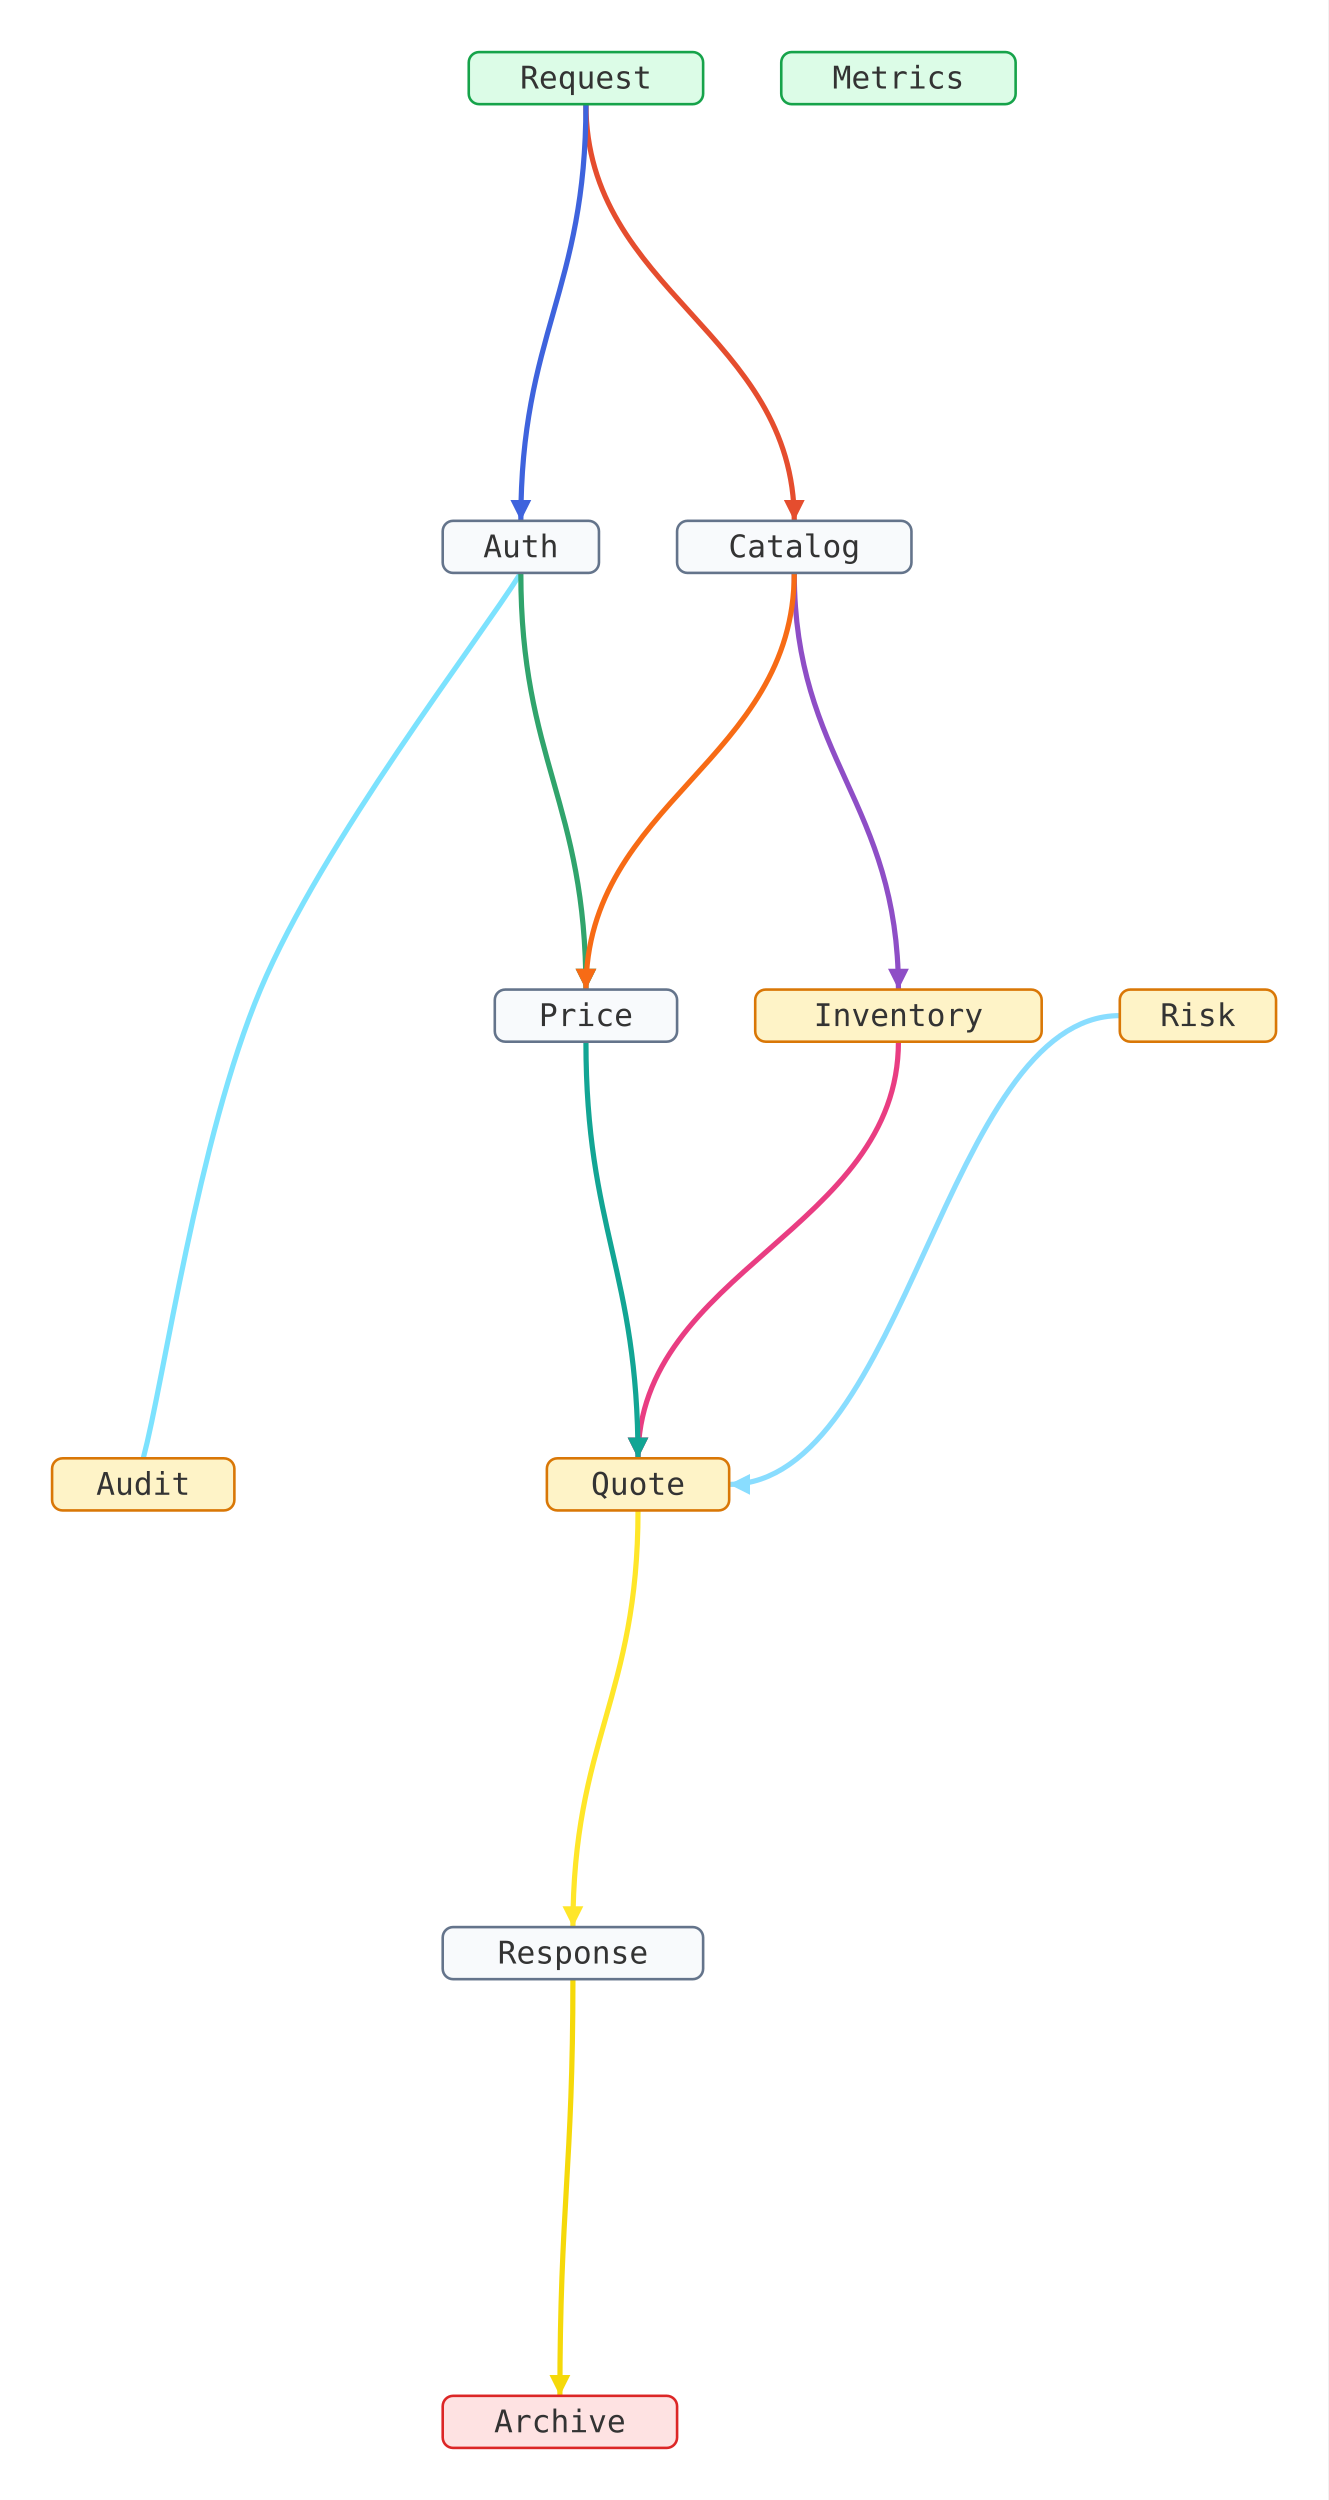
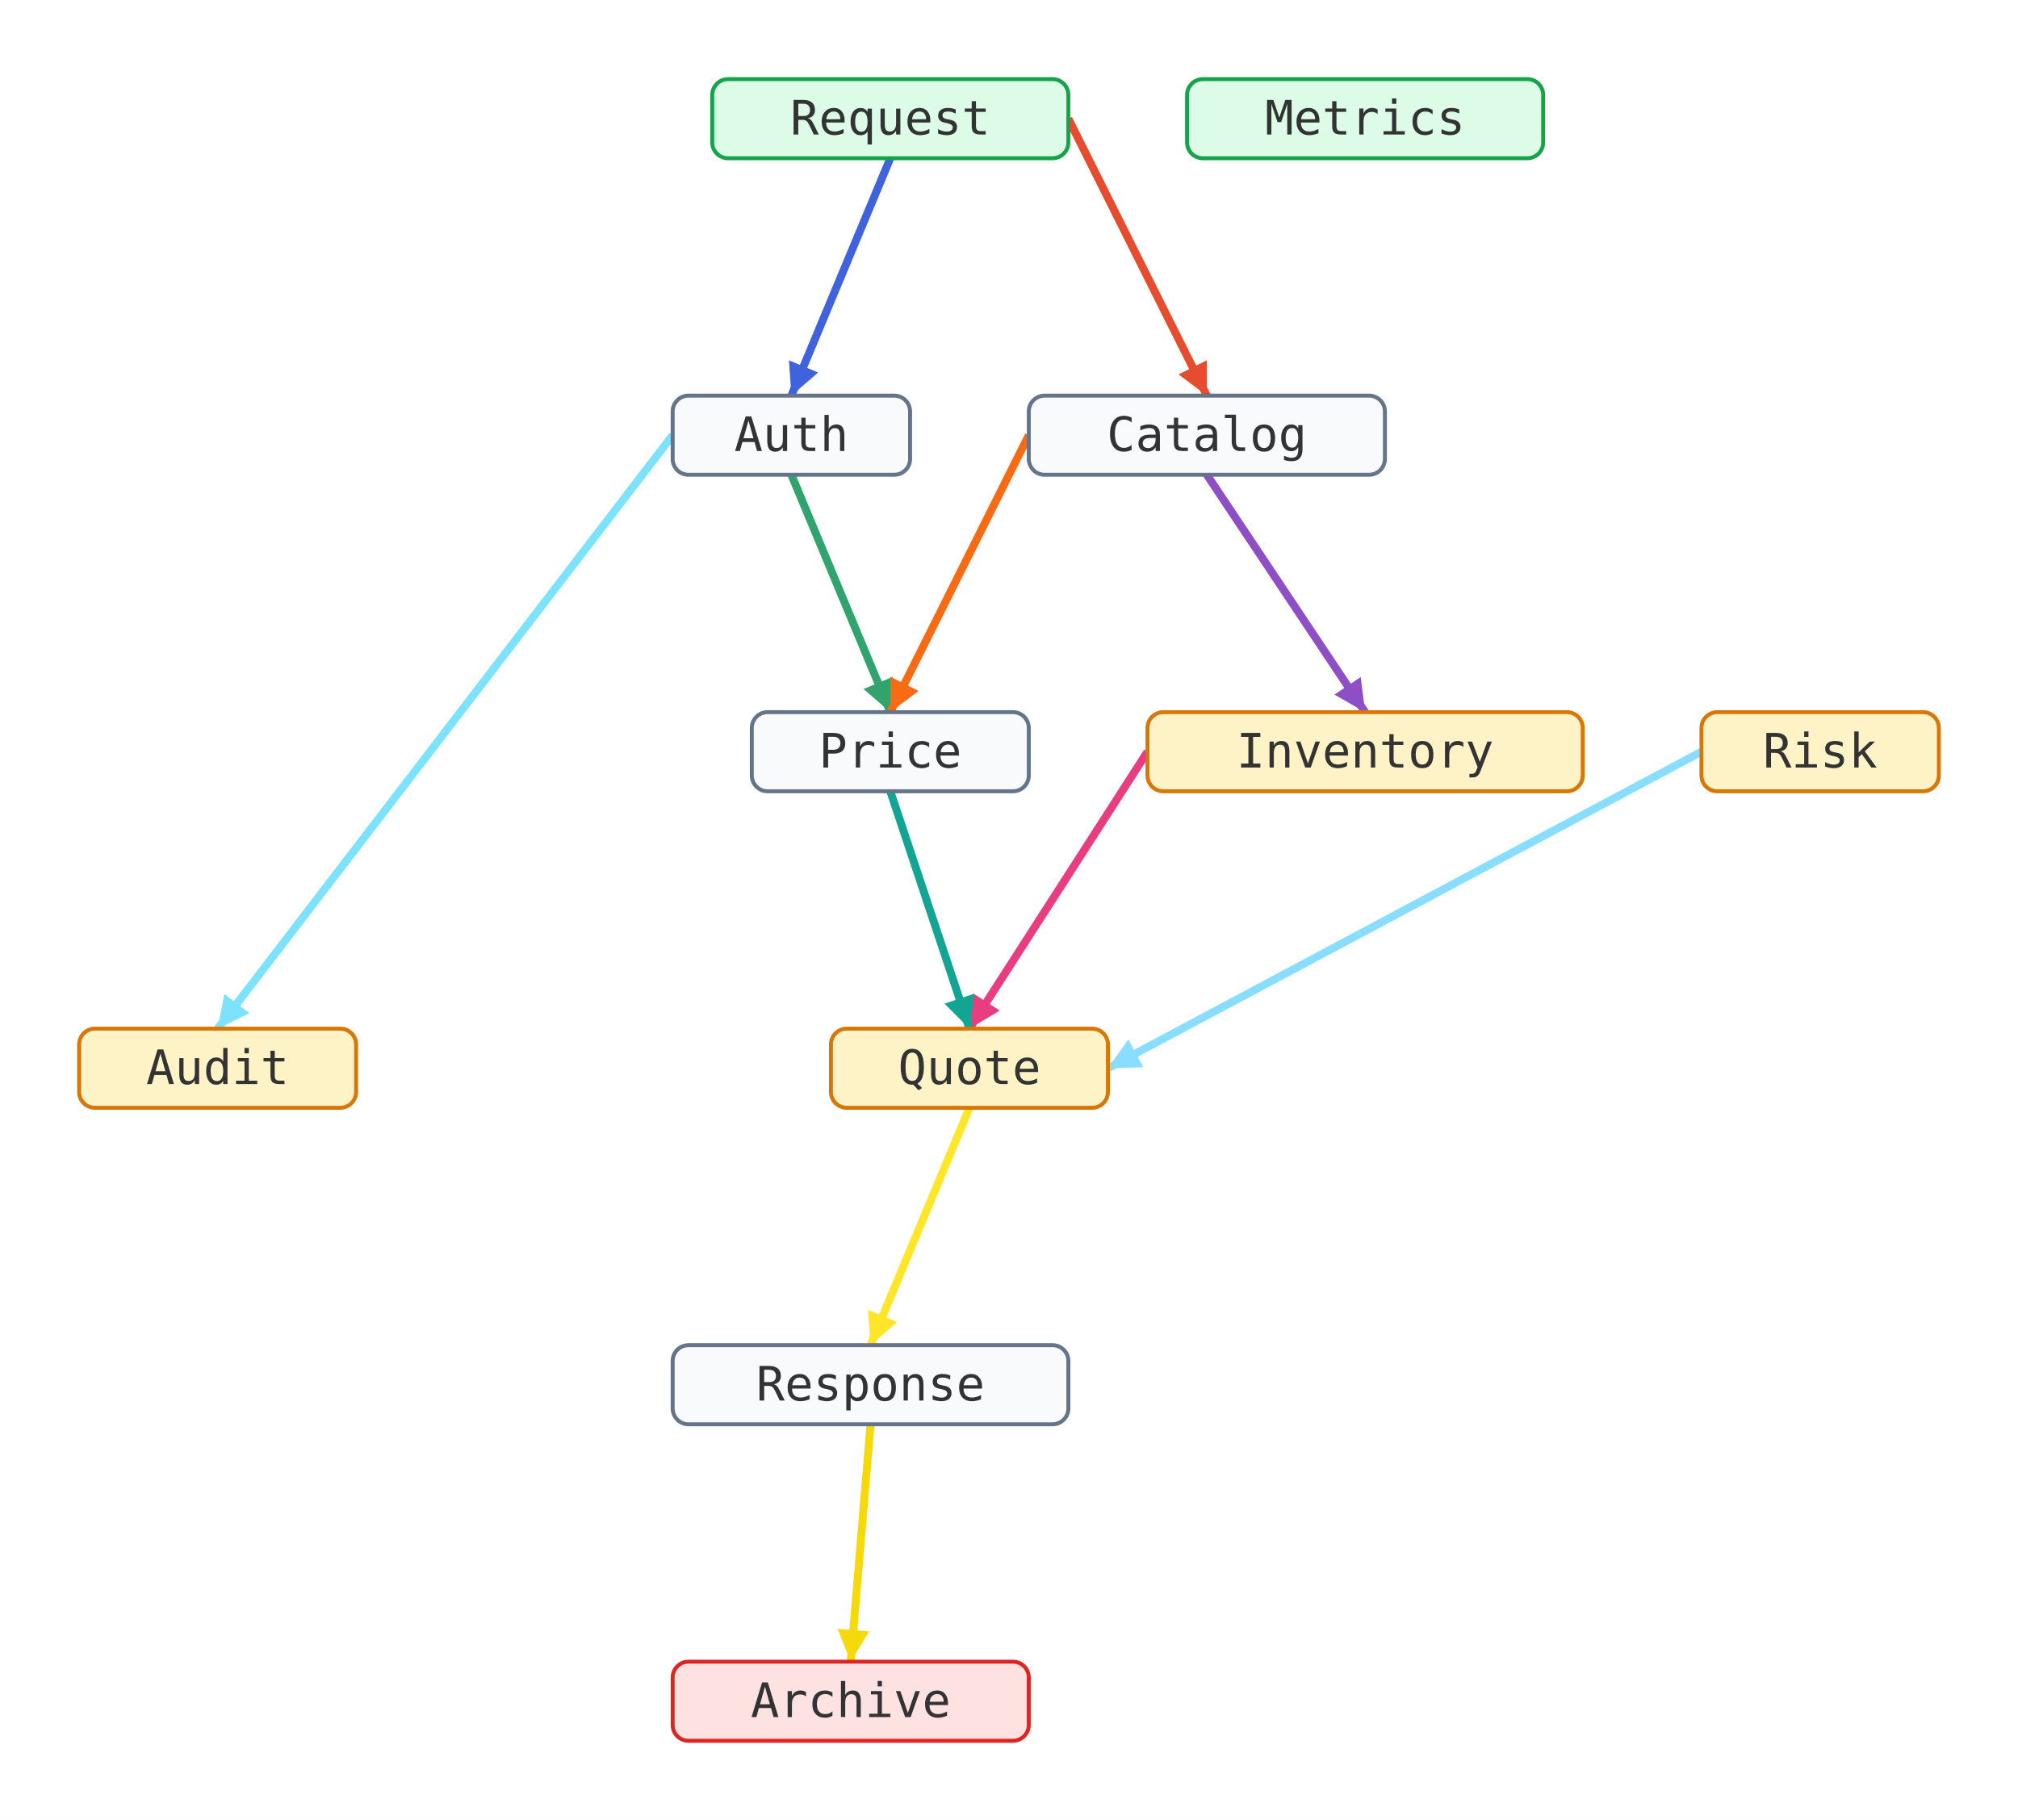
- <svg xmlns="http://www.w3.org/2000/svg" width="510" height="960" viewBox="0 0 510 960">
+ <svg xmlns="http://www.w3.org/2000/svg" width="510" height="460" viewBox="0 0 510 460">
  <defs>
    <marker id="zg-m-0" markerWidth="8" markerHeight="8" refX="8" refY="4" orient="auto" markerUnits="userSpaceOnUse">
      <polygon points="0 0, 8 4, 0 8" fill="#3e63dd" />
    </marker>
    <marker id="zg-m-1" markerWidth="8" markerHeight="8" refX="8" refY="4" orient="auto" markerUnits="userSpaceOnUse">
      <polygon points="0 0, 8 4, 0 8" fill="#e54d2e" />
    </marker>
    <marker id="zg-m-2" markerWidth="8" markerHeight="8" refX="8" refY="4" orient="auto" markerUnits="userSpaceOnUse">
      <polygon points="0 0, 8 4, 0 8" fill="#30a46c" />
    </marker>
    <marker id="zg-m-3" markerWidth="8" markerHeight="8" refX="8" refY="4" orient="auto" markerUnits="userSpaceOnUse">
      <polygon points="0 0, 8 4, 0 8" fill="#f76b15" />
    </marker>
    <marker id="zg-m-4" markerWidth="8" markerHeight="8" refX="8" refY="4" orient="auto" markerUnits="userSpaceOnUse">
      <polygon points="0 0, 8 4, 0 8" fill="#8e4ec6" />
    </marker>
    <marker id="zg-m-5" markerWidth="8" markerHeight="8" refX="8" refY="4" orient="auto" markerUnits="userSpaceOnUse">
      <polygon points="0 0, 8 4, 0 8" fill="#12a594" />
    </marker>
    <marker id="zg-m-6" markerWidth="8" markerHeight="8" refX="8" refY="4" orient="auto" markerUnits="userSpaceOnUse">
      <polygon points="0 0, 8 4, 0 8" fill="#e93d82" />
    </marker>
    <marker id="zg-m-7" markerWidth="8" markerHeight="8" refX="8" refY="4" orient="auto" markerUnits="userSpaceOnUse">
      <polygon points="0 0, 8 4, 0 8" fill="#ffe629" />
    </marker>
    <marker id="zg-m-8" markerWidth="8" markerHeight="8" refX="8" refY="4" orient="auto" markerUnits="userSpaceOnUse">
+       <polygon points="0 0, 8 4, 0 8" fill="#7ce2fe" />
+     </marker>
+     <marker id="zg-m-9" markerWidth="8" markerHeight="8" refX="8" refY="4" orient="auto" markerUnits="userSpaceOnUse">
      <polygon points="0 0, 8 4, 0 8" fill="#f5d90a" />
    </marker>
-     <marker id="zg-m-9" markerWidth="8" markerHeight="8" refX="8" refY="4" orient="auto" markerUnits="userSpaceOnUse">
+     <marker id="zg-m-10" markerWidth="8" markerHeight="8" refX="8" refY="4" orient="auto" markerUnits="userSpaceOnUse">
      <polygon points="0 0, 8 4, 0 8" fill="#89ddff" />
    </marker>
  </defs>
  <rect width="100%" height="100%" fill="white" />
  <g id="edges">
-     <path d="M 245 580 C 245 652, 220 668, 220 740" fill="none" stroke="#ffe629" stroke-width="2" data-type="edge" data-from="6" data-to="8" marker-end="url(#zg-m-7)" />
-     <path d="M 225 40 C 225 112, 305 128, 305 200" fill="none" stroke="#e54d2e" stroke-width="2" data-type="edge" data-from="1" data-to="3" marker-end="url(#zg-m-1)" />
-     <path d="M 225 40 C 225 112, 200 128, 200 200" fill="none" stroke="#3e63dd" stroke-width="2" data-type="edge" data-from="1" data-to="2" marker-end="url(#zg-m-0)" />
-     <path d="M 305 220 C 305 292, 345 308, 345 380" fill="none" stroke="#8e4ec6" stroke-width="2" data-type="edge" data-from="3" data-to="5" marker-end="url(#zg-m-4)" />
-     <path d="M 345 400 C 345 472, 245 488, 245 560" fill="none" stroke="#e93d82" stroke-width="2" data-type="edge" data-from="5" data-to="6" marker-end="url(#zg-m-6)" />
-     <path d="M 200 220 C 183 247, 124 323, 100 380 C 76 437, 63 530, 55 560" fill="none" stroke="#7ce2fe" stroke-width="2" data-type="edge" data-from="2" data-to="7" />
-     <path d="M 430 390 C 363 390, 348 570, 280 570" fill="none" stroke="#89ddff" stroke-width="2" data-type="edge" data-from="11" data-to="6" marker-end="url(#zg-m-9)" />
-     <path d="M 225 400 C 225 472, 245 488, 245 560" fill="none" stroke="#12a594" stroke-width="2" data-type="edge" data-from="4" data-to="6" marker-end="url(#zg-m-5)" />
-     <path d="M 220 760 C 220 832, 215 848, 215 920" fill="none" stroke="#f5d90a" stroke-width="2" data-type="edge" data-from="8" data-to="10" marker-end="url(#zg-m-8)" />
-     <path d="M 200 220 C 200 292, 225 308, 225 380" fill="none" stroke="#30a46c" stroke-width="2" data-type="edge" data-from="2" data-to="4" marker-end="url(#zg-m-2)" />
-     <path d="M 305 220 C 305 292, 225 308, 225 380" fill="none" stroke="#f76b15" stroke-width="2" data-type="edge" data-from="3" data-to="4" marker-end="url(#zg-m-3)" />
+     <line x1="245" y1="280" x2="220" y2="340" fill="none" stroke="#ffe629" stroke-width="2" data-type="edge" data-from="6" data-to="8" marker-end="url(#zg-m-7)" />
+     <line x1="270" y1="30" x2="305" y2="100" fill="none" stroke="#e54d2e" stroke-width="2" data-type="edge" data-from="1" data-to="3" marker-end="url(#zg-m-1)" />
+     <line x1="225" y1="40" x2="200" y2="100" fill="none" stroke="#3e63dd" stroke-width="2" data-type="edge" data-from="1" data-to="2" marker-end="url(#zg-m-0)" />
+     <line x1="305" y1="120" x2="345" y2="180" fill="none" stroke="#8e4ec6" stroke-width="2" data-type="edge" data-from="3" data-to="5" marker-end="url(#zg-m-4)" />
+     <line x1="290" y1="190" x2="245" y2="260" fill="none" stroke="#e93d82" stroke-width="2" data-type="edge" data-from="5" data-to="6" marker-end="url(#zg-m-6)" />
+     <line x1="170" y1="110" x2="55" y2="260" fill="none" stroke="#7ce2fe" stroke-width="2" data-type="edge" data-from="2" data-to="7" marker-end="url(#zg-m-8)" />
+     <line x1="430" y1="190" x2="280" y2="270" fill="none" stroke="#89ddff" stroke-width="2" data-type="edge" data-from="11" data-to="6" marker-end="url(#zg-m-10)" />
+     <line x1="225" y1="200" x2="245" y2="260" fill="none" stroke="#12a594" stroke-width="2" data-type="edge" data-from="4" data-to="6" marker-end="url(#zg-m-5)" />
+     <line x1="220" y1="360" x2="215" y2="420" fill="none" stroke="#f5d90a" stroke-width="2" data-type="edge" data-from="8" data-to="10" marker-end="url(#zg-m-9)" />
+     <line x1="200" y1="120" x2="225" y2="180" fill="none" stroke="#30a46c" stroke-width="2" data-type="edge" data-from="2" data-to="4" marker-end="url(#zg-m-2)" />
+     <line x1="260" y1="110" x2="225" y2="180" fill="none" stroke="#f76b15" stroke-width="2" data-type="edge" data-from="3" data-to="4" marker-end="url(#zg-m-3)" />
  </g>
  <g id="nodes">
    <g transform="translate(180,20)" fill="#dcfce7" stroke="#16a34a" data-type="node" data-id="1">
      <rect x="0" y="0" width="90" height="20" rx="4" ry="4" />
      <text x="45" y="14" text-anchor="middle" font-family="monospace" font-size="12" fill="#333333" stroke="none">Request</text>
    </g>
-     <g transform="translate(170,200)" fill="#f8fafc" stroke="#64748b" data-type="node" data-id="2">
+     <g transform="translate(170,100)" fill="#f8fafc" stroke="#64748b" data-type="node" data-id="2">
      <rect x="0" y="0" width="60" height="20" rx="4" ry="4" />
      <text x="30" y="14" text-anchor="middle" font-family="monospace" font-size="12" fill="#333333" stroke="none">Auth</text>
    </g>
-     <g transform="translate(260,200)" fill="#f8fafc" stroke="#64748b" data-type="node" data-id="3">
+     <g transform="translate(260,100)" fill="#f8fafc" stroke="#64748b" data-type="node" data-id="3">
      <rect x="0" y="0" width="90" height="20" rx="4" ry="4" />
      <text x="45" y="14" text-anchor="middle" font-family="monospace" font-size="12" fill="#333333" stroke="none">Catalog</text>
    </g>
-     <g transform="translate(190,380)" fill="#f8fafc" stroke="#64748b" data-type="node" data-id="4">
+     <g transform="translate(190,180)" fill="#f8fafc" stroke="#64748b" data-type="node" data-id="4">
      <rect x="0" y="0" width="70" height="20" rx="4" ry="4" />
      <text x="35" y="14" text-anchor="middle" font-family="monospace" font-size="12" fill="#333333" stroke="none">Price</text>
    </g>
-     <g transform="translate(430,380)" fill="#fef3c7" stroke="#d97706" data-type="node" data-id="11">
-       <rect x="0" y="0" width="60" height="20" rx="4" ry="4" />
-       <text x="30" y="14" text-anchor="middle" font-family="monospace" font-size="12" fill="#333333" stroke="none">Risk</text>
-     </g>
-     <g transform="translate(290,380)" fill="#fef3c7" stroke="#d97706" data-type="node" data-id="5">
+     <g transform="translate(290,180)" fill="#fef3c7" stroke="#d97706" data-type="node" data-id="5">
      <rect x="0" y="0" width="110" height="20" rx="4" ry="4" />
      <text x="55" y="14" text-anchor="middle" font-family="monospace" font-size="12" fill="#333333" stroke="none">Inventory</text>
    </g>
-     <g transform="translate(210,560)" fill="#fef3c7" stroke="#d97706" data-type="node" data-id="6">
+     <g transform="translate(210,260)" fill="#fef3c7" stroke="#d97706" data-type="node" data-id="6">
      <rect x="0" y="0" width="70" height="20" rx="4" ry="4" />
      <text x="35" y="14" text-anchor="middle" font-family="monospace" font-size="12" fill="#333333" stroke="none">Quote</text>
    </g>
-     <g transform="translate(20,560)" fill="#fef3c7" stroke="#d97706" data-type="node" data-id="7">
+     <g transform="translate(20,260)" fill="#fef3c7" stroke="#d97706" data-type="node" data-id="7">
      <rect x="0" y="0" width="70" height="20" rx="4" ry="4" />
      <text x="35" y="14" text-anchor="middle" font-family="monospace" font-size="12" fill="#333333" stroke="none">Audit</text>
    </g>
-     <g transform="translate(170,740)" fill="#f8fafc" stroke="#64748b" data-type="node" data-id="8">
+     <g transform="translate(170,340)" fill="#f8fafc" stroke="#64748b" data-type="node" data-id="8">
      <rect x="0" y="0" width="100" height="20" rx="4" ry="4" />
      <text x="50" y="14" text-anchor="middle" font-family="monospace" font-size="12" fill="#333333" stroke="none">Response</text>
    </g>
    <g transform="translate(300,20)" fill="#dcfce7" stroke="#16a34a" data-type="node" data-id="9">
      <rect x="0" y="0" width="90" height="20" rx="4" ry="4" />
      <text x="45" y="14" text-anchor="middle" font-family="monospace" font-size="12" fill="#333333" stroke="none">Metrics</text>
    </g>
-     <g transform="translate(170,920)" fill="#fee2e2" stroke="#dc2626" data-type="node" data-id="10">
+     <g transform="translate(170,420)" fill="#fee2e2" stroke="#dc2626" data-type="node" data-id="10">
      <rect x="0" y="0" width="90" height="20" rx="4" ry="4" />
      <text x="45" y="14" text-anchor="middle" font-family="monospace" font-size="12" fill="#333333" stroke="none">Archive</text>
    </g>
+     <g transform="translate(430,180)" fill="#fef3c7" stroke="#d97706" data-type="node" data-id="11">
+       <rect x="0" y="0" width="60" height="20" rx="4" ry="4" />
+       <text x="30" y="14" text-anchor="middle" font-family="monospace" font-size="12" fill="#333333" stroke="none">Risk</text>
+     </g>
  </g>
</svg>
